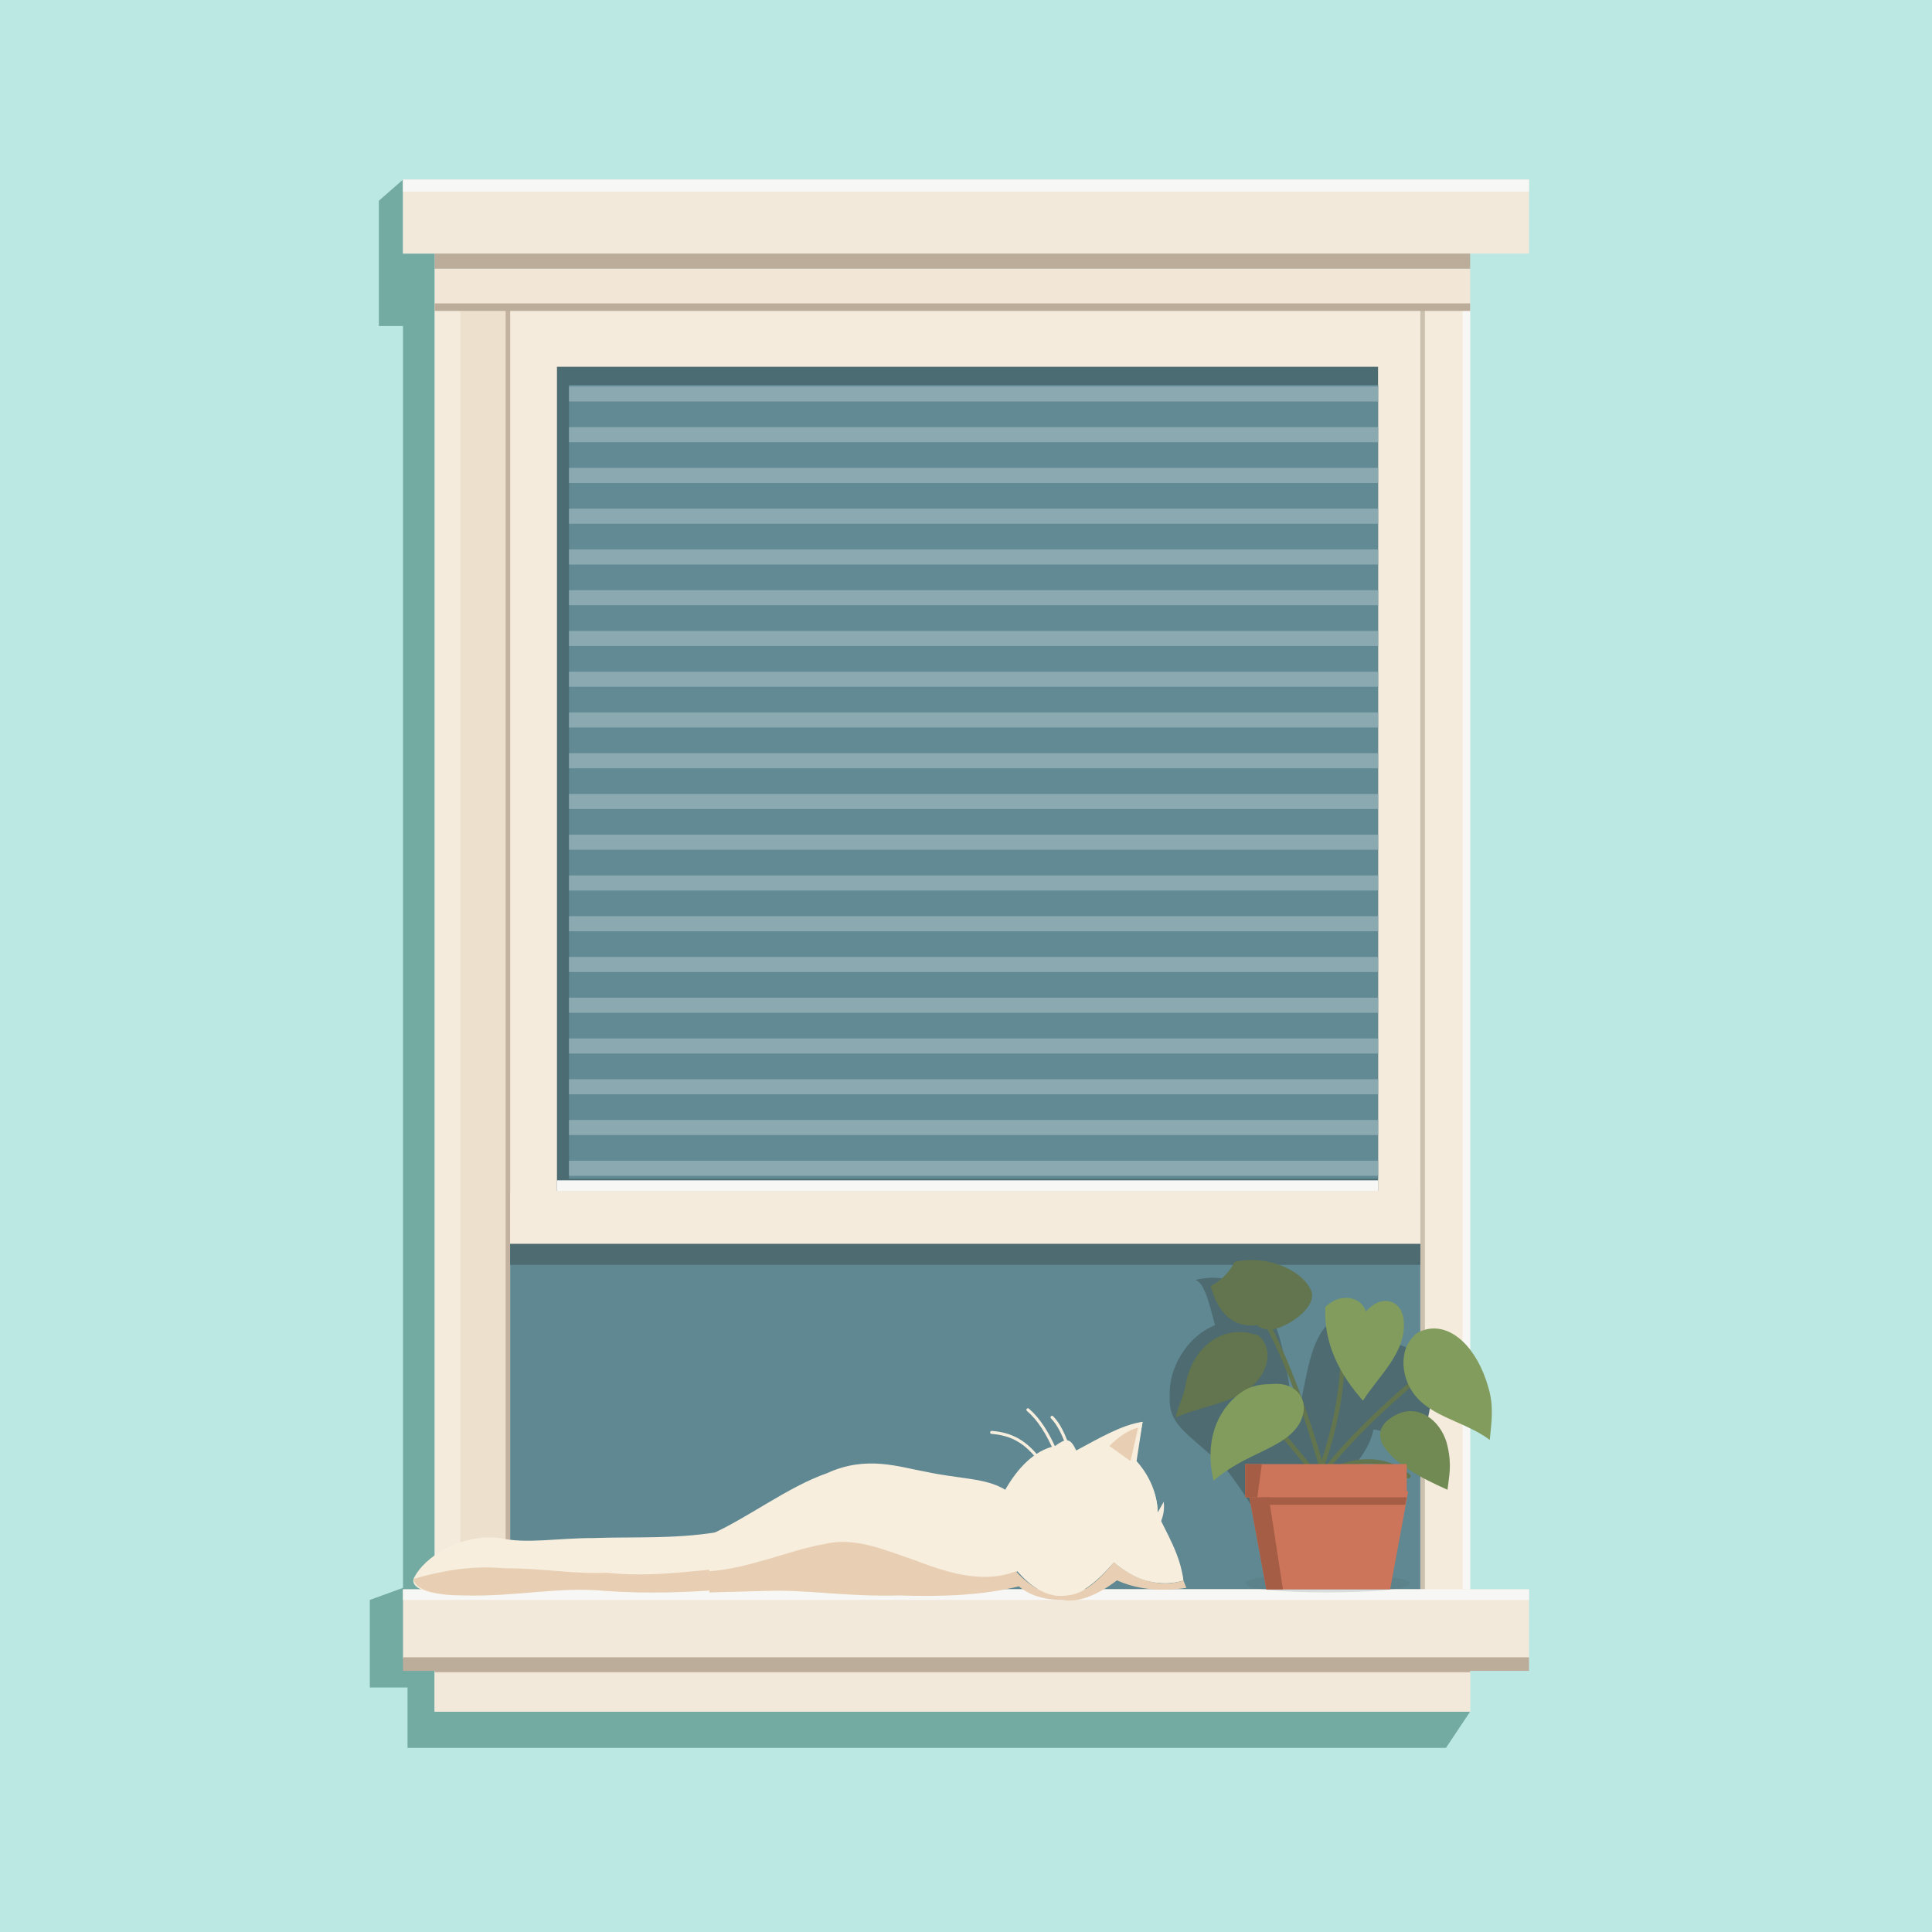
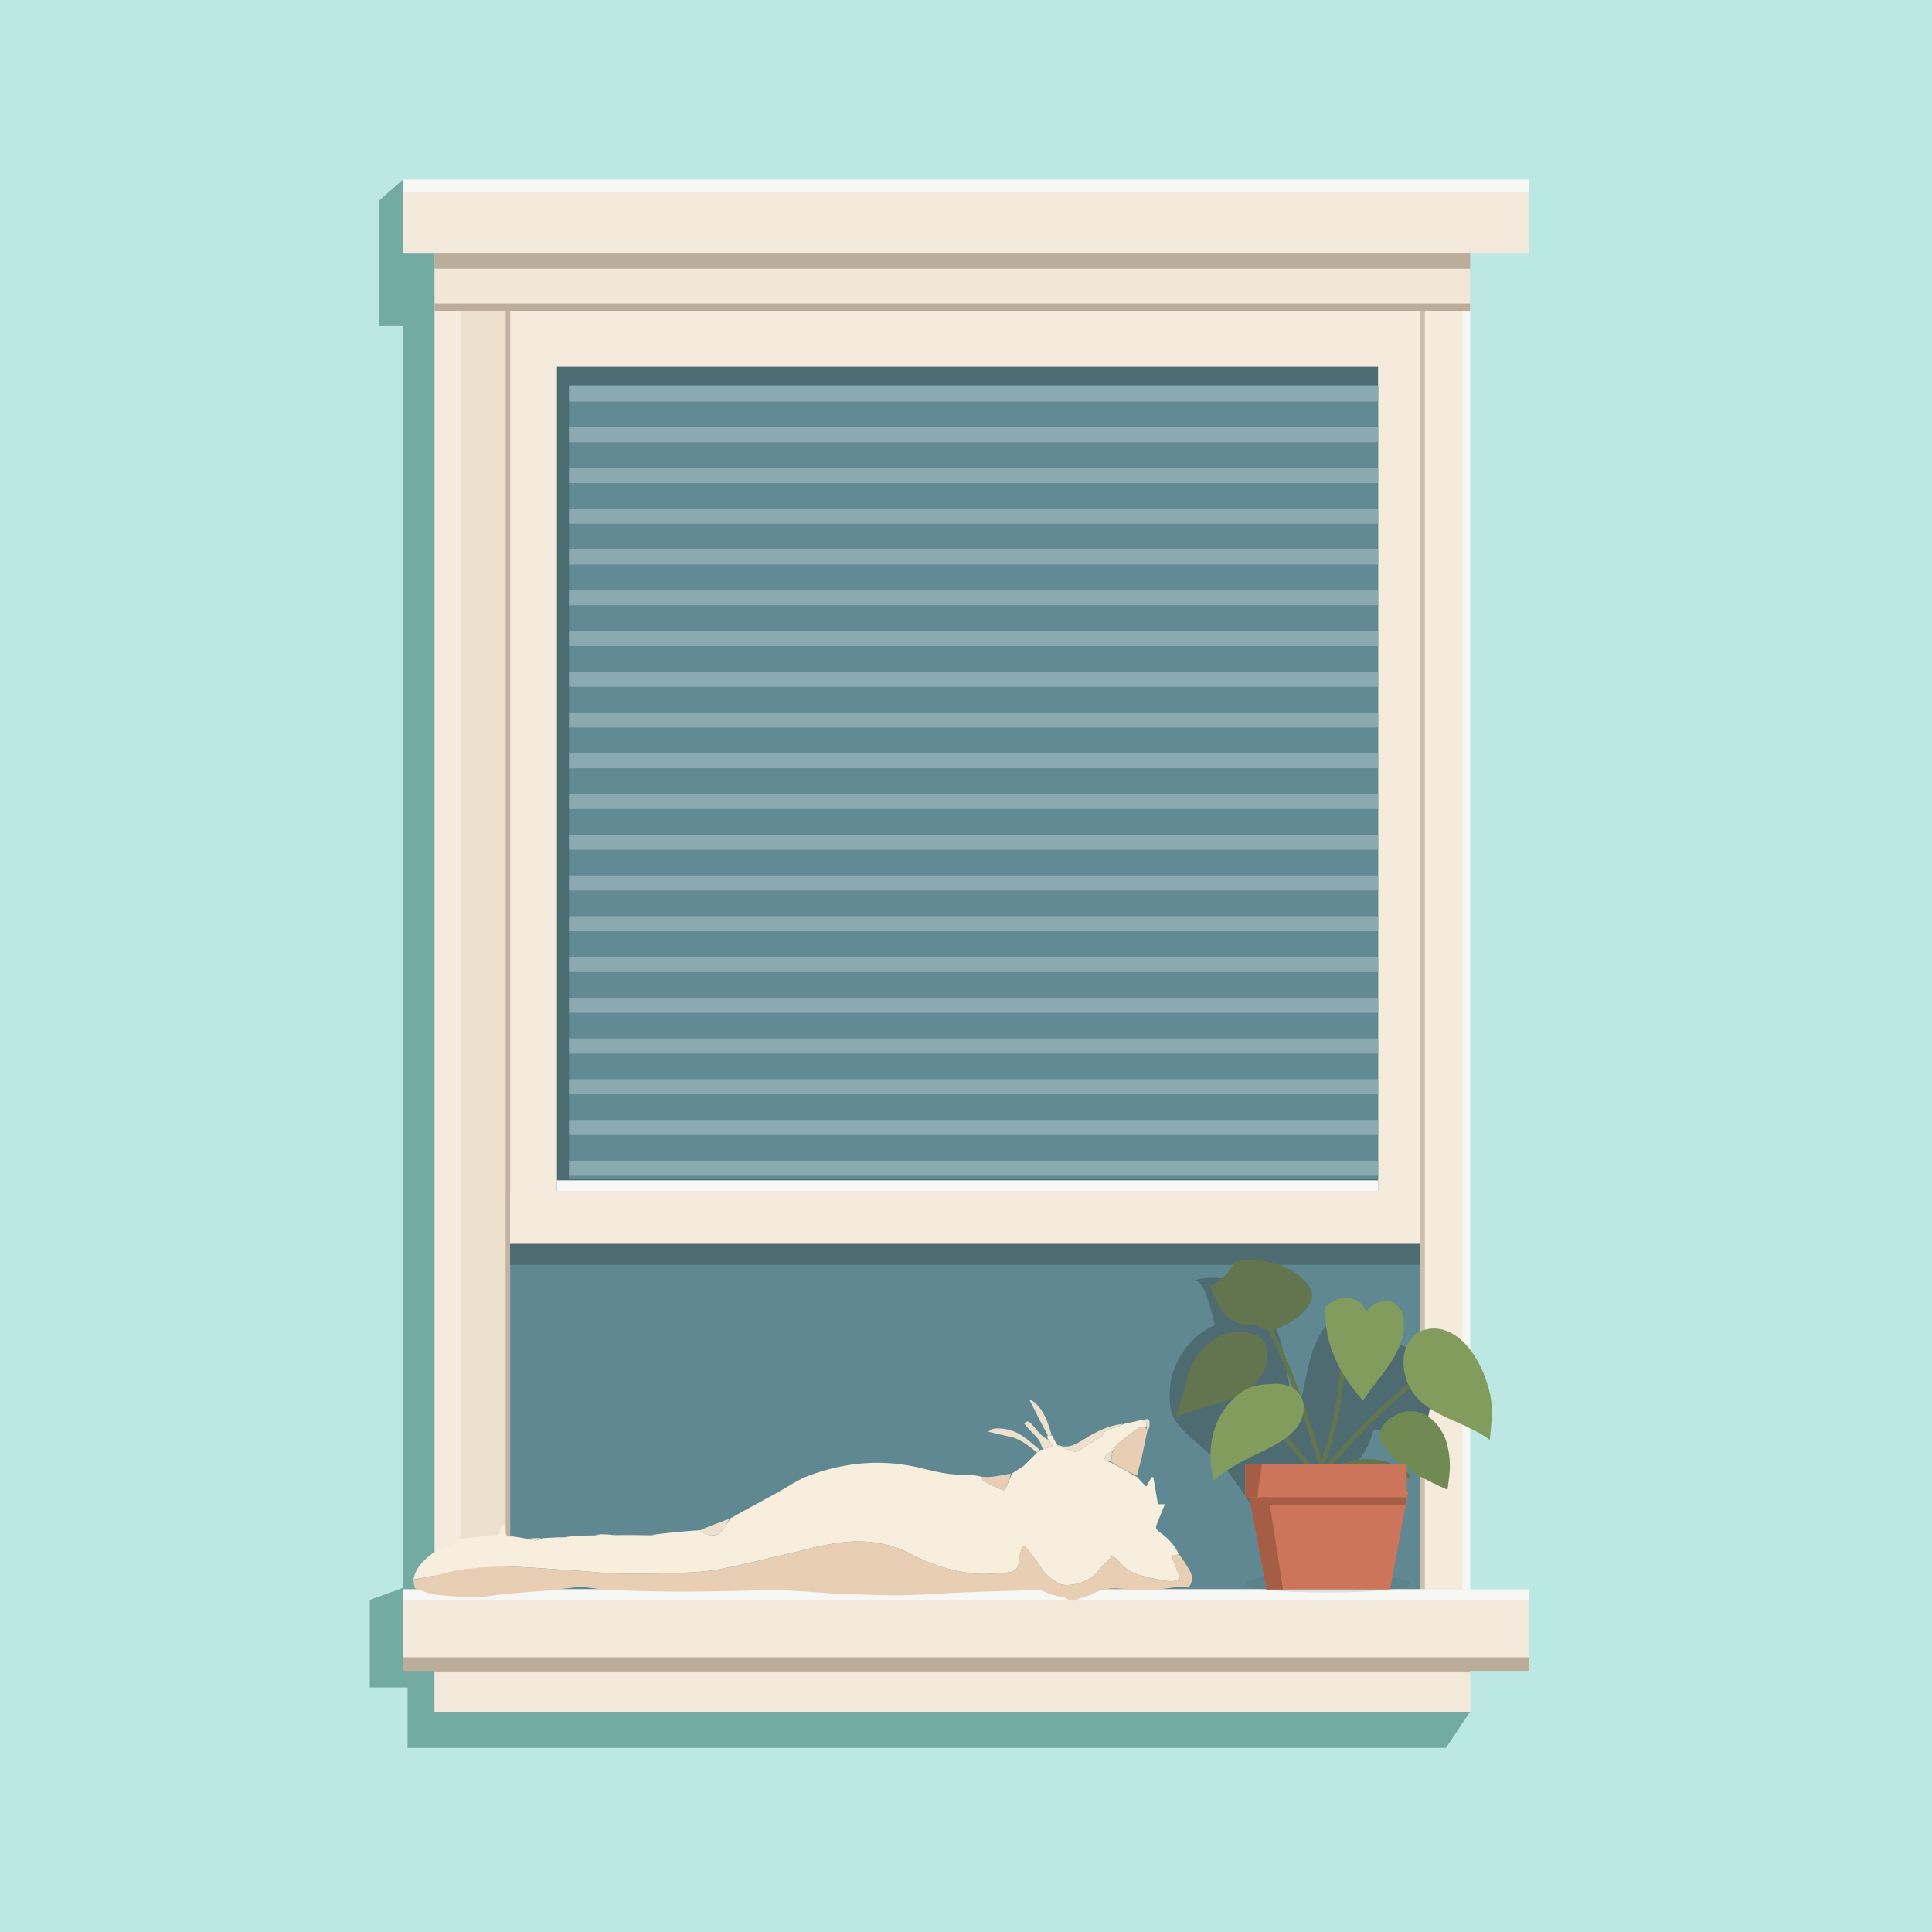
<svg xmlns="http://www.w3.org/2000/svg" width="1280" height="1280" viewBox="0 0 1280 1280" fill="none">
  <g id="Background">
    <rect x="0" y="0" width="1280" height="1280" fill="#BCE8E4" id="Wall" />
    <path d="M251 133 L267 119 L267 168 L288 168 L288 1134 L974 1134 L958 1158 L270 1158 L270 1118 L245 1118 L245 1060 L267 1052 L267 216 L251 216Z" fill="#73AAA1" id="Window cast shadow" />
    <rect x="288" y="205" width="686" height="929" fill="#F4EBDC" id="Window frame" />
    <rect x="305" y="205" width="33" height="848" fill="#EDE1CE" id="Left frame shading" />
    <rect x="335" y="205" width="3" height="848" fill="#C2B29F" id="Left frame edge" />
    <rect x="941" y="205" width="3" height="848" fill="#CBBFAE" id="Right frame edge" />
    <rect x="969" y="205" width="5" height="848" fill="#F7F7F6" id="Right frame highlight" />
    <rect x="369" y="243" width="544" height="546" fill="#4B6C72" id="Blinds recess" />
    <rect x="377" y="255" width="536" height="526" fill="#618A94" id="Blinds field" />
    <rect x="377" y="256" width="536" height="10" fill="#8AA9B1" id="Blind slat 01" />
    <rect x="377" y="283" width="536" height="10" fill="#8AA9B1" id="Blind slat 02" />
    <rect x="377" y="310" width="536" height="10" fill="#8AA9B1" id="Blind slat 03" />
    <rect x="377" y="337" width="536" height="10" fill="#8AA9B1" id="Blind slat 04" />
    <rect x="377" y="364" width="536" height="10" fill="#8AA9B1" id="Blind slat 05" />
    <rect x="377" y="391" width="536" height="10" fill="#8AA9B1" id="Blind slat 06" />
    <rect x="377" y="418" width="536" height="10" fill="#8AA9B1" id="Blind slat 07" />
    <rect x="377" y="445" width="536" height="10" fill="#8AA9B1" id="Blind slat 08" />
    <rect x="377" y="472" width="536" height="10" fill="#8AA9B1" id="Blind slat 09" />
    <rect x="377" y="499" width="536" height="10" fill="#8AA9B1" id="Blind slat 10" />
    <rect x="377" y="526" width="536" height="10" fill="#8AA9B1" id="Blind slat 11" />
    <rect x="377" y="553" width="536" height="10" fill="#8AA9B1" id="Blind slat 12" />
    <rect x="377" y="580" width="536" height="10" fill="#8AA9B1" id="Blind slat 13" />
    <rect x="377" y="607" width="536" height="10" fill="#8AA9B1" id="Blind slat 14" />
    <rect x="377" y="634" width="536" height="10" fill="#8AA9B1" id="Blind slat 15" />
    <rect x="377" y="661" width="536" height="10" fill="#8AA9B1" id="Blind slat 16" />
    <rect x="377" y="688" width="536" height="10" fill="#8AA9B1" id="Blind slat 17" />
    <rect x="377" y="715" width="536" height="10" fill="#8AA9B1" id="Blind slat 18" />
    <rect x="377" y="742" width="536" height="10" fill="#8AA9B1" id="Blind slat 19" />
    <rect x="377" y="769" width="536" height="10" fill="#8AA9B1" id="Blind slat 20" />
    <rect x="369" y="782" width="544" height="7" fill="#F7F7F6" id="Inner window highlight" />
    <rect x="338" y="824" width="603" height="229" fill="#5F8892" id="Lower glass" />
    <rect x="338" y="824" width="603" height="14" fill="#4D6B70" id="Crossbar shadow" />
    <rect x="338" y="790" width="603" height="34" fill="#F4EBDC" id="Window crossbar" />
    <rect x="288" y="178" width="686" height="27" fill="#F2E7D7" id="Upper frame molding" />
    <rect x="288" y="201" width="686" height="5" fill="#BCAC9A" id="Upper molding shadow" />
    <rect x="267" y="119" width="746" height="49" fill="#F3E9DA" id="Top trim" />
    <rect x="267" y="119" width="746" height="8" fill="#F7F7F6" id="Top trim highlight" />
    <rect x="288" y="168" width="686" height="10" fill="#BCAC9A" id="Top trim shadow" />
    <rect x="288" y="1100" width="686" height="34" fill="#F3E9DA" id="Lower frame molding" />
    <rect x="288" y="1100" width="686" height="8" fill="#C2B29F" id="Lower molding shadow" />
    <rect x="267" y="1053" width="746" height="46" fill="#F3E9DA" id="Windowsill" />
    <rect x="267" y="1053" width="746" height="7" fill="#F7F7F6" id="Windowsill highlight" />
    <rect x="267" y="1098" width="746" height="9" fill="#BCAC9A" id="Windowsill shadow" />
    <path d="M856 1052 C842 1017 827 992 812 973 C787 949 774 945 775 925 C774 906 787 885 805 878 C801 863 798 850 792 848 C811 843 835 851 842 872 C851 888 854 918 858 944 C866 917 866 891 880 877 C895 868 906 878 906 895 C924 884 943 893 947 916 C950 931 945 946 939 956 C925 951 917 948 910 947 C905 970 885 978 883 995 L889 1052Z" fill="#4D6B70" id="Plant cast shadow" />
    <path d="M876 974 C865 934 850 894 834 867" fill="none" id="Plant stem 1" stroke="#62754E" stroke-width="3" stroke-linecap="round" />
    <path d="M875 974 C888 937 890 910 890 887" fill="none" id="Plant stem 2" stroke="#62754E" stroke-width="3" stroke-linecap="round" />
    <path d="M878 974 C901 945 932 919 950 904" fill="none" id="Plant stem 3" stroke="#62754E" stroke-width="3" stroke-linecap="round" />
    <path d="M870 975 C850 950 828 924 815 918" fill="none" id="Plant stem 4" stroke="#62754E" stroke-width="3" stroke-linecap="round" />
    <path d="M880 975 C898 966 918 965 933 978" fill="none" id="Plant stem 5" stroke="#62754E" stroke-width="3" stroke-linecap="round" />
    <path d="M833 878 C814 880 806 866 802 852 C810 848 815 842 818 836 C840 831 864 842 869 856 C872 867 852 880 842 881 C838 881 835 880 833 878Z" fill="#62754E" id="Upper leaf" />
    <path d="M834 885 C811 876 789 892 785 920 C783 928 780 933 779 939 C795 932 819 929 830 918 C840 909 844 894 834 885Z" fill="#62754E" id="Left rear leaf" />
    <path d="M878 866 C888 856 902 859 905 869 C915 857 929 861 930 875 C932 896 913 912 903 928 C888 911 877 891 878 866Z" fill="#819C5C" id="Heart leaf" />
    <path d="M944 881 C962 876 979 894 986 919 C990 932 988 943 987 954 C974 944 955 940 943 930 C928 918 926 896 936 886 C938 883 941 882 944 881Z" fill="#819C5C" id="Right leaf" />
    <path d="M842 917 C859 915 869 928 861 943 C851 960 826 962 804 981 C799 960 803 939 819 925 C826 919 833 917 842 917Z" fill="#819C5C" id="Front left leaf" />
    <path d="M928 936 C943 931 956 944 959 958 C962 971 960 978 959 987 C941 979 924 970 916 957 C911 947 918 940 928 936Z" fill="#718952" id="Front right leaf" />
    <path d="M825 1049 C825 1045 850 1043 879 1043 C909 1043 934 1045 934 1049 C934 1053 909 1055 879 1055 C850 1055 825 1053 825 1049Z" fill="#4D6B70" id="Pot contact shadow" opacity=".18" />
    <path d="M827 988 L933 988 L921 1053 L839 1053Z" fill="#CD755A" id="Plant pot" />
    <path d="M827 988 L840 988 L850 1053 L839 1053Z" fill="#A65D45" id="Pot left shading" />
    <path d="M825 970 L932 970 L932 992 L825 992Z" fill="#CD755A" id="Pot rim" />
    <path d="M825 970 L836 970 L833 992 L825 992Z" fill="#A65D45" id="Pot rim side" />
    <path d="M836 992 L932 992 L931 997 L837 997Z" fill="#A65D45" id="Pot rim shadow" />
  </g>
  <g id="CatTail">
-     <path d="M481 1014 C451 1020 420 1018 393 1019 C369 1019 349 1023 331 1019 C306 1016 281 1031 274 1046 C272 1054 289 1057 307 1057 C340 1058 371 1051 401 1054 C427 1056 456 1055 481 1053Z" fill="#F7EEDE" id="Smooth tail silhouette" />
-     <path d="M274 1046 C292 1041 311 1037 334 1039 C360 1039 380 1043 402 1042 C431 1045 456 1041 481 1039 L481 1053 C455 1055 429 1056 401 1054 C370 1051 342 1058 307 1057 C290 1057 275 1054 274 1046Z" fill="#E8CFB3" id="Smooth tail underside" />
+     <path fill="#F7EEDE" opacity="1" stroke="none" d="M 273.896 1046.416 C 275.346 1038.751 280.426 1033.7 286.91 1028.83 C 292.794 1026.101 298.07 1023.787 303.297 1021.367 C 304.289 1020.908 305.087 1020.029 306.454 1019.327 C 314.965 1018.408 322.995 1017.505 330.368 1016.677 C 332.246 1013.899 330.141 1009.751 334.811 1010.405 C 334.91 1012.241 334.941 1013.578 334.98 1014.914 C 335.055 1017.458 336.437 1018.245 339.257 1017.838 C 342.882 1018.375 346.032 1018.804 349.52 1019.544 C 352.865 1020.587 355.871 1021.337 359.138 1019.081 C 364.809 1018.714 370.002 1018.459 375.393 1018.429 C 376.24 1018.431 376.89 1018.207 378.006 1017.85 C 383.669 1017.473 388.864 1017.23 394.271 1017.231 C 395.521 1017.207 396.559 1016.938 398.089 1016.499 C 400.985 1016.459 403.388 1016.59 405.909 1016.946 C 406.725 1017.145 407.423 1017.12 408.674 1017.029 C 416.752 1016.962 424.278 1016.962 431.963 1017.177 C 432.805 1017.16 433.488 1016.929 434.681 1016.504 C 444.679 1015.344 454.165 1014.378 463.864 1013.79 C 468.076 1017.612 474.6 1018.343 477.594 1015.121 C 478.878 1013.74 479.945 1012.156 481 1010.481 L 481 1038.845 C 480.156 1039.019 479.311 1039.191 478.465 1039.359 C 471.015 1040.844 463.339 1041.524 455.735 1041.834 C 441.437 1042.416 427.111 1042.83 412.807 1042.619 C 402.062 1042.461 391.334 1041.212 380.598 1040.459 C 379.424 1040.377 378.242 1040.396 377.067 1040.317 C 366.524 1039.609 355.991 1038.71 345.439 1038.234 C 338.182 1037.906 330.877 1037.802 323.633 1038.24 C 313.878 1038.829 304.149 1039.736 294.607 1042.298 C 287.824 1044.119 280.808 1045.074 273.896 1046.416 Z" id="CatTail source 001" />
+     <path fill="#E8CFB3" opacity="1" stroke="none" d="M 481 1054.129 C 471.24 1054.326 461.481 1054.514 451.721 1054.527 C 435.038 1054.55 418.353 1053.86 401.671 1053.438 C 400.117 1053.398 398.577 1052.964 397.023 1052.784 C 392.748 1052.291 388.45 1051.328 384.195 1051.485 C 378.151 1051.707 372.147 1052.87 366.108 1053.444 C 352.264 1054.759 338.321 1055.362 324.586 1057.391 C 312.898 1059.117 301.46 1057.517 289.972 1056.709 C 284.858 1056.349 279.897 1053.809 274.867 1052.258 C 274.518 1050.595 274.168 1048.933 273.858 1046.843 C 280.808 1045.074 287.824 1044.119 294.607 1042.298 C 304.149 1039.736 313.878 1038.829 323.633 1038.24 C 330.877 1037.802 338.182 1037.906 345.439 1038.234 C 355.991 1038.71 366.524 1039.609 377.067 1040.317 C 378.242 1040.396 379.424 1040.377 380.598 1040.459 C 391.334 1041.212 402.062 1042.461 412.807 1042.619 C 427.111 1042.83 441.437 1042.416 455.735 1041.834 C 463.339 1041.524 471.015 1040.844 478.465 1039.359 C 479.311 1039.191 480.156 1039.019 481 1038.845 Z" id="CatTail source 008" />
+     <path fill="#EDE1CE" opacity="1" stroke="none" d="M 463.864 1013.79 C 469.357 1011.352 475.018 1009.213 481 1007.064 L 481 1010.361 C 480.022 1012.043 478.924 1013.69 477.594 1015.121 C 474.6 1018.343 468.076 1017.612 463.864 1013.79 Z" id="CatTail source 029" />
+     <path fill="#EDE1CE" opacity="1" stroke="none" d="M 349.52 1019.544 C 352.079 1019.094 354.976 1018.954 358.267 1019.003 C 355.871 1021.337 352.865 1020.587 349.52 1019.544 Z" id="CatTail source 032" />
+     <path fill="#EDE1CE" opacity="1" stroke="none" d="M 394.271 1017.231 C 395.011 1016.761 395.962 1016.536 397.255 1016.49 C 396.559 1016.938 395.521 1017.207 394.271 1017.231 Z" id="CatTail source 033" />
+     <path fill="#EDE1CE" opacity="1" stroke="none" d="M 375.393 1018.429 C 375.835 1018.017 376.474 1017.831 377.326 1017.814 C 376.89 1018.207 376.24 1018.431 375.393 1018.429 Z" id="CatTail source 034" />
+     <path fill="#EDE1CE" opacity="1" stroke="none" d="M 431.963 1017.177 C 432.399 1016.765 432.995 1016.568 433.881 1016.534 C 433.488 1016.929 432.805 1017.16 431.963 1017.177 Z" id="CatTail source 036" />
+     <path fill="#EDE1CE" opacity="1" stroke="none" d="M 405.909 1016.946 C 406.412 1016.69 407.032 1016.659 407.887 1016.861 C 407.423 1017.12 406.725 1017.145 405.909 1016.946 Z" id="CatTail source 037" />
  </g>
  <g id="CatBody">
-     <path d="M470 1017 C495 1006 522 985 548 976 C574 964 596 972 613 975 C636 980 653 979 666 987 C674 973 685 961 699 958 C706 953 709 952 713 961 C728 953 743 944 757 942 L753 968 C761 977 767 989 767 1003 C773 1016 782 1030 784 1047 C770 1052 752 1047 738 1035 C728 1045 718 1057 706 1057 C692 1059 681 1049 674 1041 C649 1057 623 1058 596 1057 C561 1058 534 1053 508 1054 L470 1055Z" fill="#F7EEDE" id="Smooth sleeping body" />
-     <path d="M470 1041 C497 1039 523 1027 546 1023 C567 1018 586 1027 607 1034 C630 1043 653 1049 673 1041 C683 1052 696 1059 706 1057 C718 1057 730 1045 738 1035 C753 1048 771 1052 784 1047 L786 1052 C766 1055 751 1052 740 1047 C727 1057 714 1062 704 1060 C690 1060 681 1056 675 1051 C651 1057 623 1058 596 1057 C561 1058 534 1053 508 1054 L470 1055Z" fill="#E8CFB3" id="Smooth body underside" />
-     <path d="M672 989 C681 973 695 965 714 963 C727 954 742 946 757 942 L752 969 C760 977 767 989 767 1002 L771 995 C772 1003 769 1008 768 1011 C775 1021 782 1035 784 1047 C765 1052 751 1046 738 1035 C727 1048 717 1056 706 1057 C693 1058 683 1049 677 1038 C682 1024 681 1007 672 989Z" fill="#F7EEDE" id="Smooth head and paws" />
-     <path d="M735 958 C741 952 748 947 754 946 L749 968Z" fill="#E8CFB3" id="Inner ear" />
-     <path d="M690 969 C680 955 670 950 657 949" fill="none" id="Whisker 1" stroke="#F7EEDE" stroke-width="2" stroke-linecap="round" />
-     <path d="M700 963 C694 949 688 940 681 934" fill="none" id="Whisker 2" stroke="#F7EEDE" stroke-width="2" stroke-linecap="round" />
-     <path d="M709 963 C705 950 701 943 697 939" fill="none" id="Whisker 3" stroke="#F7EEDE" stroke-width="2" stroke-linecap="round" />
+     <path fill="#F7EEDE" opacity="1" stroke="none" d="M 480 1012.023 C 481.294 1010.102 482.479 1008 483.904 1005.903 C 494.339 1000.088 504.528 994.594 514.696 989.061 C 521.762 985.217 528.454 980.388 535.913 977.614 C 560.597 968.437 585.972 966.371 611.673 973.012 C 620.086 975.185 628.486 976.897 637.342 977.149 C 638.087 977.231 638.676 977.101 639.775 976.911 C 643.569 977.19 646.853 977.527 650.129 978.315 C 650.708 979.643 651.1 980.866 651.922 981.334 C 654.41 982.754 657.054 983.905 659.66 985.113 C 661.509 985.969 663.394 986.747 665.613 987.713 C 667.339 983.505 668.797 979.951 670.608 976.159 C 673.293 974.401 675.626 972.879 678.256 971.136 C 681.316 968.139 684.079 965.363 687.092 962.458 C 687.847 961.78 688.352 961.232 689.305 960.624 C 690.053 960.524 690.352 960.484 691.035 960.323 C 693.16 959.574 694.902 958.946 697.352 958.062 C 696.202 956.249 695.268 954.777 694.078 952.946 C 693.804 952.004 693.785 951.421 694.137 950.84 C 695.243 950.867 695.979 950.892 696.945 951.038 C 697.175 951.157 697.422 951.613 697.386 951.95 C 697.781 953.001 698.211 953.713 698.932 954.803 C 699.726 955.988 700.229 956.795 700.943 957.922 C 705.148 959.536 709.144 960.831 712.948 962.064 C 718.337 958.71 723.618 955.425 728.894 952.133 C 729.388 951.825 730.122 951.571 730.29 951.123 C 731.861 946.919 735.69 946.622 739.238 945.675 C 741.039 945.195 742.711 944.234 744.817 943.292 C 745.753 943.042 746.312 942.989 747.046 943.109 C 747.867 943.027 748.515 942.773 749.544 942.314 C 750.491 942.025 751.057 941.941 751.801 942.015 C 752.613 941.911 753.246 941.649 754.273 941.184 C 755.251 940.915 755.834 940.849 756.733 940.985 C 759.883 941.701 759.804 943.842 759.351 945.831 C 756.361 944.134 754.554 945.938 752.73 947.286 C 748.555 950.374 744.357 953.445 740.375 956.77 C 738.977 957.938 738.183 959.83 736.724 961.481 C 733.885 962.76 731.924 964.325 731.587 967.849 C 733.19 968.132 734.587 968.379 736.217 968.962 C 741.963 972.252 747.478 975.206 753.251 978.511 C 755.349 980.768 757.189 982.675 759.373 984.939 C 760.857 982.347 761.942 980.452 763.027 978.557 C 763.4 978.605 763.772 978.654 764.145 978.702 C 765.134 984.588 766.123 990.475 767.144 996.558 C 768.438 996.558 769.716 996.558 771.759 996.558 C 770.123 1000.612 768.701 1004.212 767.219 1007.786 C 765.214 1012.624 765.118 1012.718 769.495 1015.97 C 774.459 1019.66 778.498 1024.079 781.047 1029.89 C 779.415 1030.165 778.024 1030.165 776.055 1030.165 C 778.005 1035.408 779.888 1040.472 781.78 1045.557 C 778.287 1048.406 774.565 1047.727 770.908 1047.118 C 767.448 1046.541 763.985 1045.911 760.584 1045.062 C 754.08 1043.44 747.655 1041.628 742.973 1036.257 C 741.338 1034.382 739.397 1032.775 737.212 1030.677 C 734.068 1033.877 730.951 1036.367 728.708 1039.485 C 724.781 1044.945 719.351 1048.005 713.182 1049.369 C 709.318 1050.224 704.334 1050.714 701.183 1048.968 C 696.602 1046.428 692.189 1042.997 689.252 1037.955 C 686.371 1033.01 682.291 1028.763 678.737 1024.209 C 678.248 1024.322 677.759 1024.434 677.27 1024.547 C 676.478 1027.866 675.191 1031.16 675.014 1034.512 C 674.766 1039.218 672.226 1041.459 668.125 1041.759 C 660.329 1042.33 652.394 1043.334 644.701 1042.486 C 630.195 1040.887 616.331 1036.413 603.392 1029.532 C 588.561 1021.645 572.576 1019.989 556.433 1022.033 C 543.861 1023.624 531.544 1027.266 519.134 1030.084 C 506.083 1033.048 493.108 1036.383 480 1039.05 Z" id="CatBody source 001" />
+     <path fill="#E8CFB3" opacity="1" stroke="none" d="M 718.393 1058.176 C 717.121 1058.516 715.661 1058.567 714.611 1059.25 C 711.567 1061.231 708.857 1060.917 705.403 1058.35 C 700.076 1057.359 695.626 1056.553 691.505 1054.279 C 690.071 1053.487 688.064 1053.483 686.328 1053.528 C 671.221 1053.911 656.112 1054.276 641.012 1054.869 C 626.126 1055.453 611.255 1056.741 596.368 1056.902 C 581.682 1057.062 566.986 1056.199 552.294 1055.781 C 551.705 1055.764 551.117 1055.718 550.528 1055.681 C 539.386 1054.965 528.246 1053.681 517.102 1053.653 C 504.735 1053.623 492.368 1053.899 480 1054.149 L 480 1039.05 C 493.108 1036.383 506.083 1033.048 519.134 1030.084 C 531.544 1027.266 543.861 1023.624 556.433 1022.033 C 572.576 1019.989 588.561 1021.645 603.392 1029.532 C 616.331 1036.413 630.195 1040.887 644.701 1042.486 C 652.394 1043.334 660.329 1042.33 668.125 1041.759 C 672.226 1041.459 674.766 1039.218 675.014 1034.512 C 675.191 1031.16 676.478 1027.866 677.27 1024.547 C 677.759 1024.434 678.248 1024.322 678.737 1024.209 C 682.291 1028.763 686.371 1033.01 689.252 1037.955 C 692.189 1042.997 696.602 1046.428 701.183 1048.968 C 704.334 1050.714 709.318 1050.224 713.182 1049.369 C 719.351 1048.005 724.781 1044.945 728.708 1039.485 C 730.951 1036.367 734.068 1033.877 737.212 1030.677 C 739.397 1032.775 741.338 1034.382 742.973 1036.257 C 747.655 1041.628 754.08 1043.44 760.584 1045.062 C 763.985 1045.911 767.448 1046.541 770.908 1047.118 C 774.565 1047.727 778.287 1048.406 781.78 1045.557 C 779.888 1040.472 778.005 1035.408 776.055 1030.165 C 778.024 1030.165 779.415 1030.165 781.364 1030.127 C 783.727 1033.052 785.499 1036.035 787.345 1038.972 C 789.849 1042.956 790.988 1046.979 787.647 1051.467 C 785.205 1051.561 783.054 1051.135 780.959 1051.329 C 775.723 1051.813 770.527 1052.918 765.288 1053.146 C 758.86 1053.427 752.344 1053.592 745.977 1052.854 C 738.402 1051.975 731.205 1051.904 724.344 1055.753 C 722.49 1056.793 720.383 1057.381 718.393 1058.176 Z" id="CatBody source 008" />
+     <path fill="#E8CFB3" opacity="1" stroke="none" d="M 759.919 948.949 C 758.768 954.429 757.686 959.924 756.445 965.384 C 755.541 969.358 754.427 973.284 753.2 977.696 C 747.478 975.206 741.963 972.252 736.26 968.497 C 736.419 965.595 736.766 963.493 737.113 961.391 C 738.183 959.83 738.977 957.938 740.375 956.77 C 744.357 953.445 748.555 950.374 752.73 947.286 C 754.554 945.938 756.361 944.134 759.383 946.326 C 759.836 947.63 759.877 948.29 759.919 948.949 Z" id="CatBody source 022" />
+     <path fill="#EDE1CE" opacity="1" stroke="none" d="M 700.943 957.922 C 700.927 957.573 701.15 957.465 701.311 957.525 C 708.056 960.031 713.231 956.63 718.634 953.285 C 726.327 948.524 734.343 944.342 744.001 943.38 C 742.711 944.234 741.039 945.195 739.238 945.675 C 735.69 946.622 731.861 946.919 730.29 951.123 C 730.122 951.571 729.388 951.825 728.894 952.133 C 723.618 955.425 718.337 958.71 712.948 962.064 C 709.144 960.831 705.148 959.536 700.943 957.922 Z" id="CatBody source 024" />
+     <path fill="#EDE1CE" opacity="1" stroke="none" d="M 687.092 962.458 C 682.163 958.418 677.421 954.346 670.852 952.296 C 665.552 951.073 660.69 949.945 654.637 948.541 C 656.492 947.533 657.447 946.615 658.482 946.516 C 664.906 945.9 671.018 947.346 676.4 950.743 C 680.655 953.428 684.414 956.899 688.625 960.353 C 688.352 961.232 687.847 961.78 687.092 962.458 Z" id="CatBody source 025" />
+     <path fill="#E8CFB3" opacity="1" stroke="none" d="M 650.129 978.315 C 656.706 979.237 662.986 977.337 669.793 976.284 C 668.797 979.951 667.339 983.505 665.613 987.713 C 663.394 986.747 661.509 985.969 659.66 985.113 C 657.054 983.905 654.41 982.754 651.922 981.334 C 651.1 980.866 650.708 979.643 650.129 978.315 Z" id="CatBody source 026" />
+     <path fill="#EDE1CE" opacity="1" stroke="none" d="M 694.137 950.84 C 689.904 943.126 686.042 935.413 681.799 926.939 C 688.551 930.101 693.145 937.688 696.624 950.492 C 695.979 950.892 695.243 950.867 694.137 950.84 Z" id="CatBody source 027" />
+     <path fill="#EDE1CE" opacity="1" stroke="none" d="M 691.035 960.323 C 689.916 958.314 689.586 955.905 688.35 954.124 C 686.592 951.592 684.143 949.545 682.039 947.245 C 680.798 945.89 679.654 944.448 678.519 943.107 C 680.55 940.847 681.942 941.953 682.976 943.019 C 685.143 945.252 687.029 947.757 689.169 950.019 C 690.451 951.375 691.994 952.484 693.877 953.504 C 695.268 954.777 696.202 956.249 697.352 958.062 C 694.902 958.946 693.16 959.574 691.035 960.323 Z" id="CatBody source 028" />
+     <path fill="#EDE1CE" opacity="1" stroke="none" d="M 480 1007.424 C 481.064 1007.04 482.138 1006.655 483.223 1006.269 C 482.239 1008.117 481.222 1010.115 480 1011.99 Z" id="CatBody source 029" />
+     <path fill="#EDE1CE" opacity="1" stroke="none" d="M 760.246 948.665 C 759.877 948.29 759.836 947.63 759.762 946.477 C 759.804 943.842 759.883 941.701 756.733 940.985 C 761.05 939.505 761.752 939.884 761.607 944.01 C 761.556 945.477 760.935 946.924 760.246 948.665 Z" id="CatBody source 030" />
+     <path fill="#EDE1CE" opacity="1" stroke="none" d="M 736.724 961.481 C 736.766 963.493 736.419 965.595 736.029 968.161 C 734.587 968.379 733.19 968.132 731.587 967.849 C 731.924 964.325 733.885 962.76 736.724 961.481 Z" id="CatBody source 031" />
+     <path fill="#EDE1CE" opacity="1" stroke="none" d="M 697.386 951.95 C 697.872 952.335 698.321 953.058 698.706 954.103 C 698.211 953.713 697.781 953.001 697.386 951.95 Z" id="CatBody source 035" />
+     <path fill="#E8CFB3" opacity="1" stroke="none" d="M 637.342 977.149 C 637.776 976.814 638.366 976.693 639.111 976.771 C 638.676 977.101 638.087 977.231 637.342 977.149 Z" id="CatBody source 038" />
+     <path fill="#EDE1CE" opacity="1" stroke="none" d="M 751.801 942.015 C 752.18 941.611 752.738 941.366 753.587 941.253 C 753.246 941.649 752.613 941.911 751.801 942.015 Z" id="CatBody source 039" />
+     <path fill="#EDE1CE" opacity="1" stroke="none" d="M 747.046 943.109 C 747.44 942.715 748.007 942.492 748.869 942.395 C 748.515 942.773 747.867 943.027 747.046 943.109 Z" id="CatBody source 040" />
  </g>
</svg>
